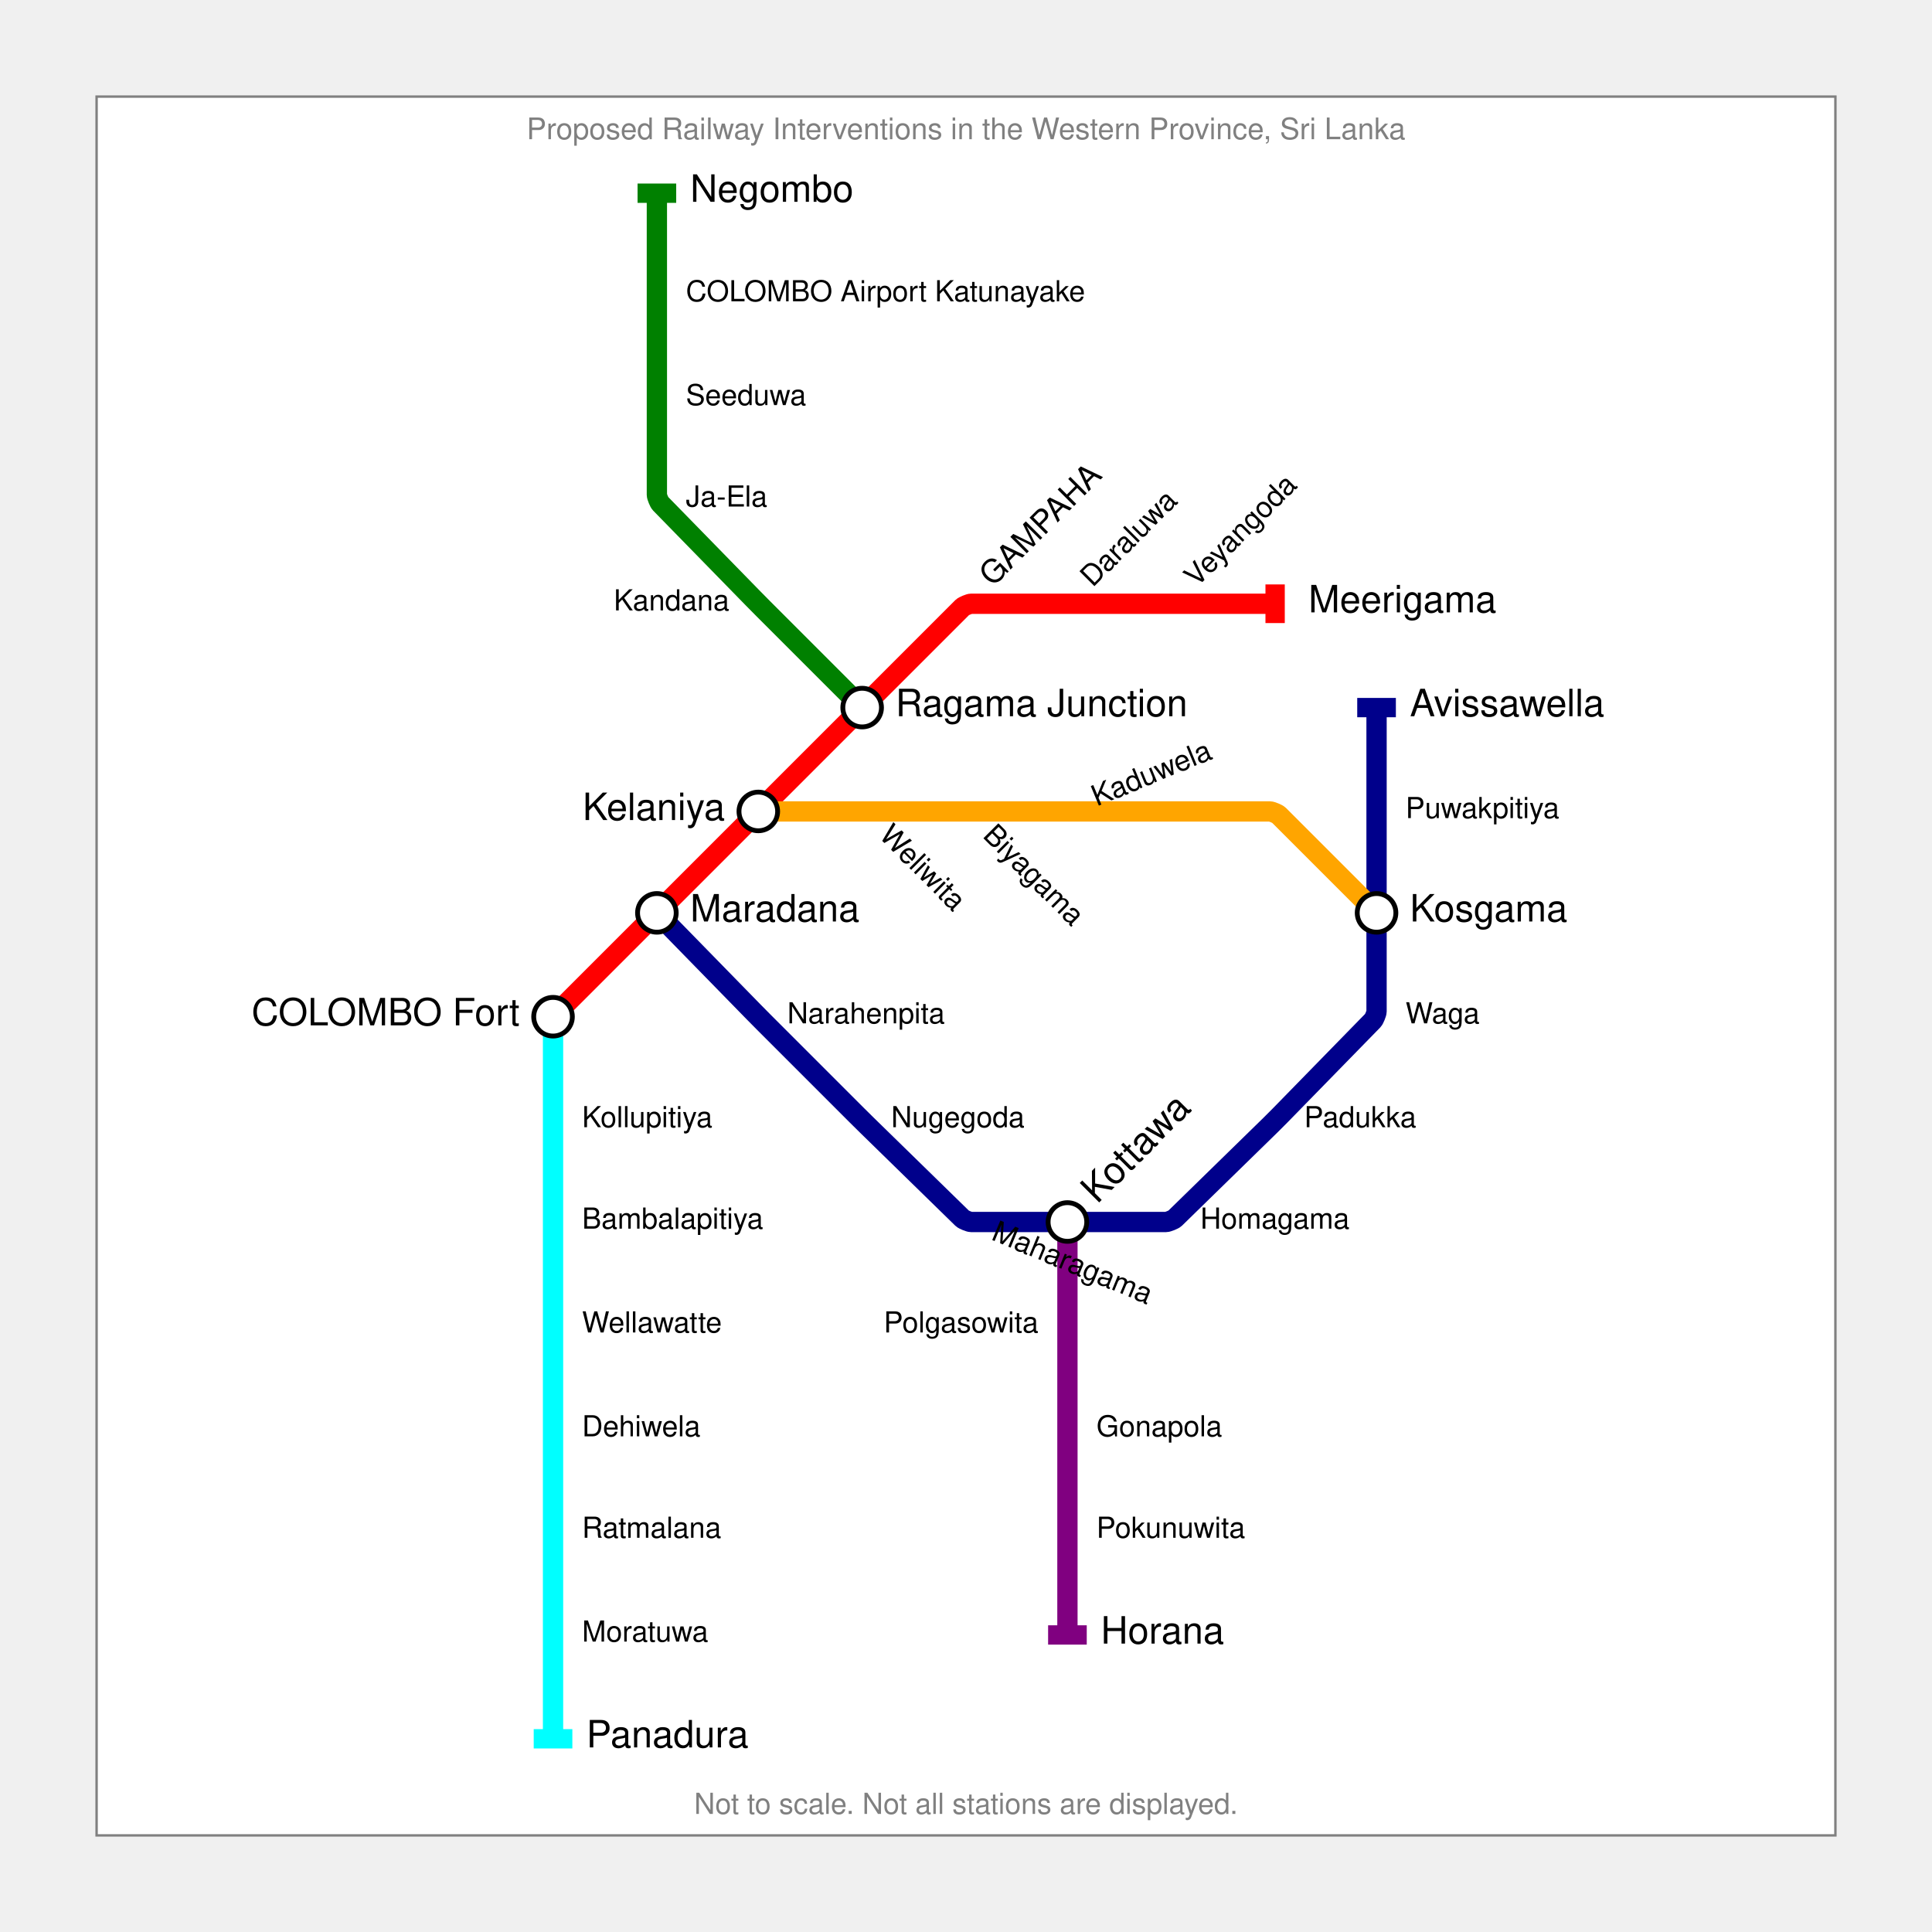
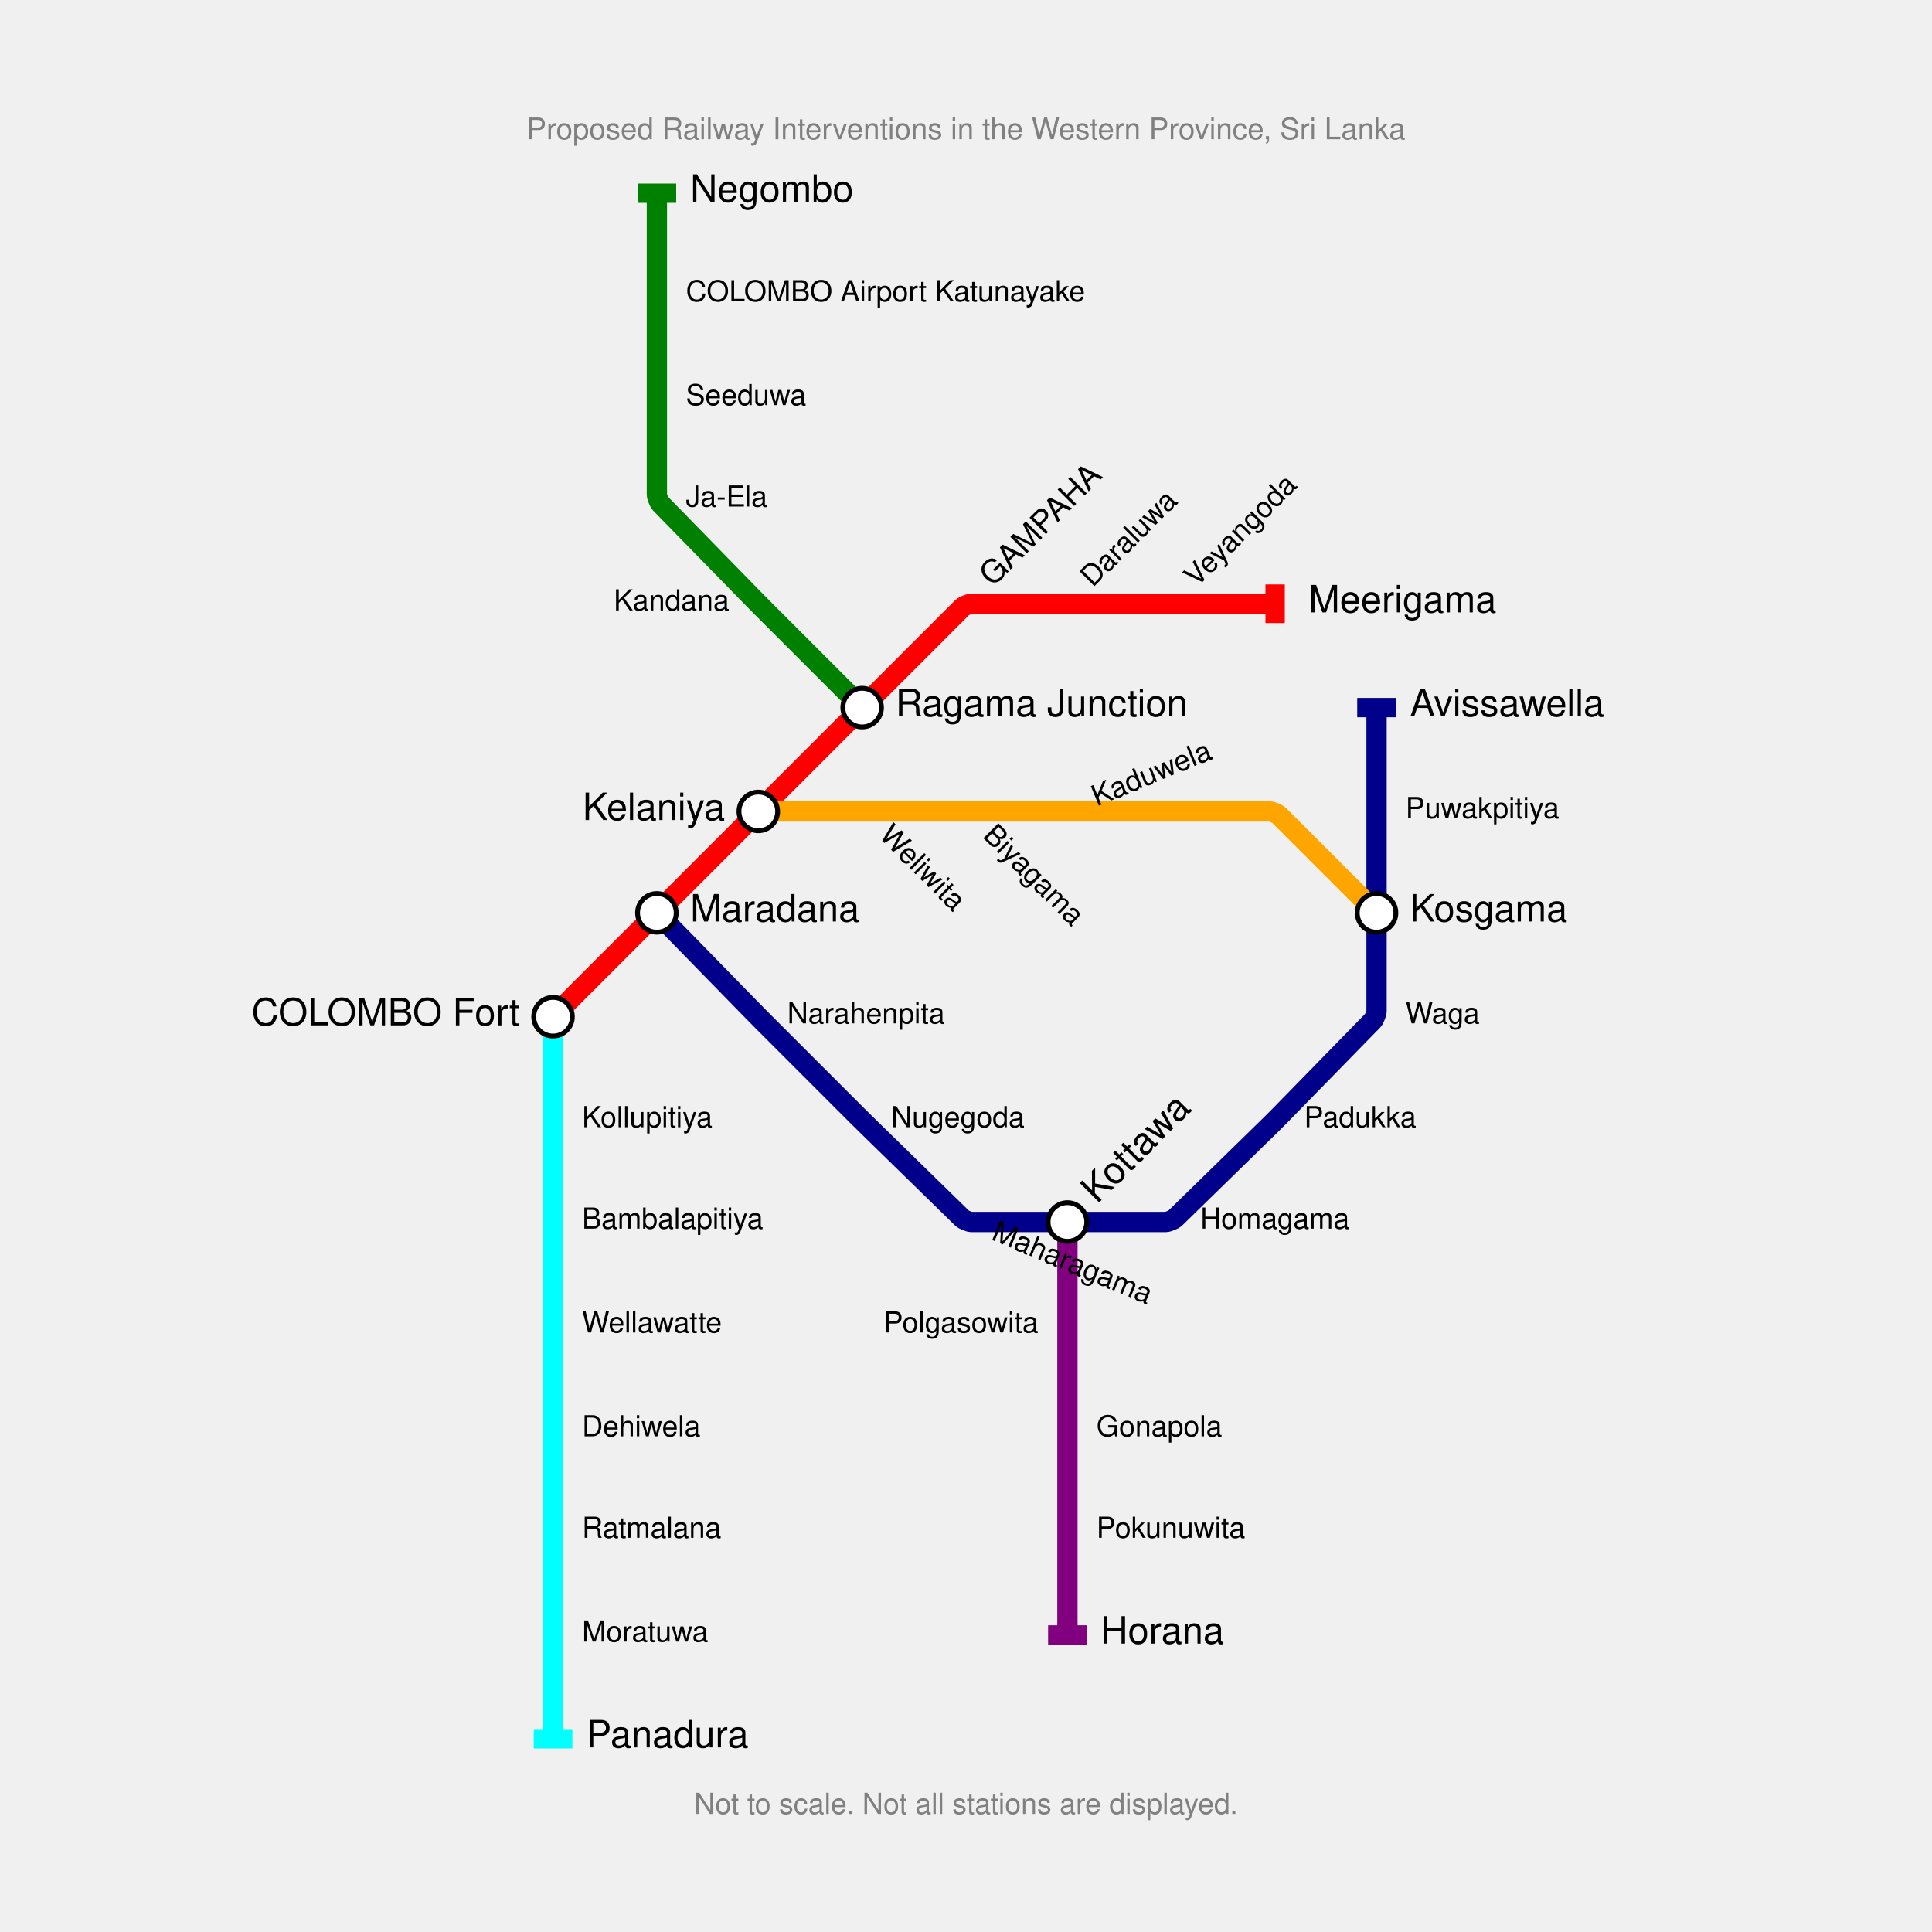
<svg xmlns="http://www.w3.org/2000/svg" width="800" height="800" padding="80">
-   <rect x="40.0" y="40.0" width="720" height="720" fill="white" stroke="gray" />
  <text fill="gray" stroke="none" font-size="12.308" font-family="Helvetica" x="400.0" y="52.0" text-anchor="middle" dominant-baseline="hanging">Proposed Railway Interventions in the Western Province, Sri Lanka</text>
  <text fill="gray" stroke="none" font-size="12" font-family="Helvetica" x="400.0" y="748.0" text-anchor="middle" dominant-baseline="text-top">Not to scale. Not all stations are displayed.</text>
  <g>
    <path fill="none" stroke-width="8.4" stroke-opacity="1" d="M 229.0,421.0 L 229.0,464.0 L 229.0,506.0 L 229.0,549.0 L 229.0,592.0 L 229.0,634.0 L 229.0,677.0 L 229.0,720.0" stroke="cyan" />
    <rect stroke="none" fill-opacity="1" x="221" y="716" width="16" height="8" fill="cyan" />
  </g>
  <g>
    <path fill="none" stroke-width="8.4" stroke-opacity="1" d="M 229.0,421.0 L 272.0,378.0 L 314.0,336.0 L 357.0,293.0 L 398.515,251.485 C 399.01,250.99 401.4,250.0 402.1,250.0 L 442.0,250.0 L 485.0,250.0 L 528.0,250.0" stroke="red" />
    <rect stroke="none" fill-opacity="1" x="524" y="242" width="8" height="16" fill="red" />
  </g>
  <g>
    <path fill="none" stroke-width="8.4" stroke-opacity="1" d="M 357.0,293.0 L 316.125,252.125 C 315.417,251.417 312.6,248.567 311.9,247.85 L 273.467,208.502 C 272.978,208.002 272.0,205.6 272.0,204.9 L 272.0,165.0 L 272.0,122.0 L 272.0,80.0" stroke="green" />
    <rect stroke="none" fill-opacity="1" x="264" y="76" width="16" height="8" fill="green" />
  </g>
  <g>
    <path fill="none" stroke-width="8.4" stroke-opacity="1" d="M 272.0,378.0 L 311.9,418.85 C 312.6,419.567 315.417,422.417 316.125,423.125 L 354.956,461.956 C 355.638,462.638 358.378,465.346 359.068,466.02 L 398.498,504.533 C 398.998,505.022 401.4,506.0 402.1,506.0 L 442.0,506.0 L 482.85,506.0 C 483.567,506.0 486.025,504.998 486.538,504.498 L 525.927,466.025 C 526.618,465.35 529.35,462.618 530.025,461.927 L 568.498,422.538 C 568.998,422.025 570.0,419.567 570.0,418.85 L 570.0,378.0 L 570.0,336.0 L 570.0,293.0" stroke="darkblue" />
    <rect stroke="none" fill-opacity="1" x="562" y="289" width="16" height="8" fill="darkblue" />
  </g>
  <g>
    <path fill="none" stroke-width="8.4" stroke-opacity="1" d="M 314.0,336.0 L 357.0,336.0 L 400.0,336.0 L 442.0,336.0 L 485.0,336.0 L 525.85,336.0 C 526.567,336.0 529.014,337.014 529.52,337.52 L 570.0,378.0" stroke="orange" />
    <rect stroke="none" fill-opacity="1" x="566" y="370" width="8" height="16" fill="orange" />
  </g>
  <g>
    <path fill="none" stroke-width="8.4" stroke-opacity="1" d="M 442.0,506.0 L 442.0,549.0 L 442.0,592.0 L 442.0,634.0 L 442.0,677.0" stroke="purple" />
    <rect stroke="none" fill-opacity="1" x="434" y="673" width="16" height="8" fill="purple" />
  </g>
  <g>
    <circle r="8" fill="white" stroke="black" stroke-width="2.0" cx="229" cy="421" />
-     <text fill="black" stroke="none" font-size="15.6" font-family="Helvetica" font-weight="100" text-anchor="end" dominant-baseline="central" x="215.2" y="421" transform="translate(229,421) rotate(-0) translate(-229,-421)">COLOMBO Fort</text>
+     <text fill="black" stroke="none" font-size="15.6" font-family="Helvetica" font-weight="100" text-anchor="end" dominant-baseline="central" x="215.2" y="421" transform="translate(229,421) rotate(0) translate(-229,-421)">COLOMBO Fort</text>
  </g>
  <g>
-     <text fill="black" stroke="none" font-size="15.6" font-family="Helvetica" font-weight="100" text-anchor="start" dominant-baseline="central" x="242.8" y="720" transform="translate(229,720) rotate(-0) translate(-229,-720)">Panadura</text>
+     <text fill="black" stroke="none" font-size="15.6" font-family="Helvetica" font-weight="100" text-anchor="start" dominant-baseline="central" x="242.8" y="720" transform="translate(229,720) rotate(0) translate(-229,-720)">Panadura</text>
  </g>
  <g>
    <circle r="8" fill="white" stroke="black" stroke-width="2.0" cx="272" cy="378" />
-     <text fill="black" stroke="none" font-size="15.6" font-family="Helvetica" font-weight="100" text-anchor="start" dominant-baseline="central" x="285.8" y="378" transform="translate(272,378) rotate(-0) translate(-272,-378)">Maradana</text>
+     <text fill="black" stroke="none" font-size="15.6" font-family="Helvetica" font-weight="100" text-anchor="start" dominant-baseline="central" x="285.8" y="378" transform="translate(272,378) rotate(0) translate(-272,-378)">Maradana</text>
  </g>
  <g>
    <circle r="8" fill="white" stroke="black" stroke-width="2.0" cx="314" cy="336" />
-     <text fill="black" stroke="none" font-size="15.6" font-family="Helvetica" font-weight="100" text-anchor="end" dominant-baseline="central" x="300.2" y="336" transform="translate(314,336) rotate(-0) translate(-314,-336)">Kelaniya</text>
+     <text fill="black" stroke="none" font-size="15.6" font-family="Helvetica" font-weight="100" text-anchor="end" dominant-baseline="central" x="300.2" y="336" transform="translate(314,336) rotate(0) translate(-314,-336)">Kelaniya</text>
  </g>
  <g>
    <circle r="8" fill="white" stroke="black" stroke-width="2.0" cx="357" cy="293" />
-     <text fill="black" stroke="none" font-size="15.6" font-family="Helvetica" font-weight="100" text-anchor="start" dominant-baseline="central" x="370.8" y="293" transform="translate(357,293) rotate(-0) translate(-357,-293)">Ragama Junction</text>
+     <text fill="black" stroke="none" font-size="15.6" font-family="Helvetica" font-weight="100" text-anchor="start" dominant-baseline="central" x="370.8" y="293" transform="translate(357,293) rotate(0) translate(-357,-293)">Ragama Junction</text>
  </g>
  <g>
-     <text fill="black" stroke="none" font-size="15.6" font-family="Helvetica" font-weight="100" text-anchor="start" dominant-baseline="central" x="541.8" y="250" transform="translate(528,250) rotate(-0) translate(-528,-250)">Meerigama</text>
+     <text fill="black" stroke="none" font-size="15.6" font-family="Helvetica" font-weight="100" text-anchor="start" dominant-baseline="central" x="541.8" y="250" transform="translate(528,250) rotate(0) translate(-528,-250)">Meerigama</text>
  </g>
  <g>
-     <text fill="black" stroke="none" font-size="15.6" font-family="Helvetica" font-weight="100" text-anchor="start" dominant-baseline="central" x="285.8" y="80" transform="translate(272,80) rotate(-0) translate(-272,-80)">Negombo</text>
+     <text fill="black" stroke="none" font-size="15.6" font-family="Helvetica" font-weight="100" text-anchor="start" dominant-baseline="central" x="285.8" y="80" transform="translate(272,80) rotate(0) translate(-272,-80)">Negombo</text>
  </g>
  <g>
    <circle r="8" fill="white" stroke="black" stroke-width="2.0" cx="442" cy="506" />
    <text fill="black" stroke="none" font-size="15.6" font-family="Helvetica" font-weight="100" text-anchor="start" dominant-baseline="central" x="455.8" y="506" transform="translate(442,506) rotate(-45) translate(-442,-506)">Kottawa</text>
  </g>
  <g>
    <circle r="8" fill="white" stroke="black" stroke-width="2.0" cx="570" cy="378" />
-     <text fill="black" stroke="none" font-size="15.6" font-family="Helvetica" font-weight="100" text-anchor="start" dominant-baseline="central" x="583.8" y="378" transform="translate(570,378) rotate(-0) translate(-570,-378)">Kosgama</text>
+     <text fill="black" stroke="none" font-size="15.6" font-family="Helvetica" font-weight="100" text-anchor="start" dominant-baseline="central" x="583.8" y="378" transform="translate(570,378) rotate(0) translate(-570,-378)">Kosgama</text>
  </g>
  <g>
-     <text fill="black" stroke="none" font-size="15.6" font-family="Helvetica" font-weight="100" text-anchor="start" dominant-baseline="central" x="583.8" y="293" transform="translate(570,293) rotate(-0) translate(-570,-293)">Avissawella</text>
+     <text fill="black" stroke="none" font-size="15.6" font-family="Helvetica" font-weight="100" text-anchor="start" dominant-baseline="central" x="583.8" y="293" transform="translate(570,293) rotate(0) translate(-570,-293)">Avissawella</text>
  </g>
  <g>
-     <text fill="black" stroke="none" font-size="15.6" font-family="Helvetica" font-weight="100" text-anchor="start" dominant-baseline="central" x="455.8" y="677" transform="translate(442,677) rotate(-0) translate(-442,-677)">Horana</text>
+     <text fill="black" stroke="none" font-size="15.6" font-family="Helvetica" font-weight="100" text-anchor="start" dominant-baseline="central" x="455.8" y="677" transform="translate(442,677) rotate(0) translate(-442,-677)">Horana</text>
  </g>
  <g>
    <text fill="black" stroke="none" font-size="13.2" font-family="Helvetica" font-weight="100" text-anchor="start" dominant-baseline="central" x="412.6" y="250" transform="translate(400,250) rotate(-45) translate(-400,-250)">GAMPAHA</text>
  </g>
  <g>
-     <text fill="black" stroke="none" font-size="12" font-family="Helvetica" font-weight="100" text-anchor="start" dominant-baseline="central" x="241.0" y="464" transform="translate(229,464) rotate(-0) translate(-229,-464)">Kollupitiya</text>
+     <text fill="black" stroke="none" font-size="12" font-family="Helvetica" font-weight="100" text-anchor="start" dominant-baseline="central" x="241.0" y="464" transform="translate(229,464) rotate(0) translate(-229,-464)">Kollupitiya</text>
  </g>
  <g>
-     <text fill="black" stroke="none" font-size="12" font-family="Helvetica" font-weight="100" text-anchor="start" dominant-baseline="central" x="241.0" y="506" transform="translate(229,506) rotate(-0) translate(-229,-506)">Bambalapitiya</text>
+     <text fill="black" stroke="none" font-size="12" font-family="Helvetica" font-weight="100" text-anchor="start" dominant-baseline="central" x="241.0" y="506" transform="translate(229,506) rotate(0) translate(-229,-506)">Bambalapitiya</text>
  </g>
  <g>
-     <text fill="black" stroke="none" font-size="12" font-family="Helvetica" font-weight="100" text-anchor="start" dominant-baseline="central" x="241.0" y="549" transform="translate(229,549) rotate(-0) translate(-229,-549)">Wellawatte</text>
+     <text fill="black" stroke="none" font-size="12" font-family="Helvetica" font-weight="100" text-anchor="start" dominant-baseline="central" x="241.0" y="549" transform="translate(229,549) rotate(0) translate(-229,-549)">Wellawatte</text>
  </g>
  <g>
-     <text fill="black" stroke="none" font-size="12" font-family="Helvetica" font-weight="100" text-anchor="start" dominant-baseline="central" x="241.0" y="592" transform="translate(229,592) rotate(-0) translate(-229,-592)">Dehiwela</text>
+     <text fill="black" stroke="none" font-size="12" font-family="Helvetica" font-weight="100" text-anchor="start" dominant-baseline="central" x="241.0" y="592" transform="translate(229,592) rotate(0) translate(-229,-592)">Dehiwela</text>
  </g>
  <g>
-     <text fill="black" stroke="none" font-size="12" font-family="Helvetica" font-weight="100" text-anchor="start" dominant-baseline="central" x="241.0" y="634" transform="translate(229,634) rotate(-0) translate(-229,-634)">Ratmalana</text>
+     <text fill="black" stroke="none" font-size="12" font-family="Helvetica" font-weight="100" text-anchor="start" dominant-baseline="central" x="241.0" y="634" transform="translate(229,634) rotate(0) translate(-229,-634)">Ratmalana</text>
  </g>
  <g>
-     <text fill="black" stroke="none" font-size="12" font-family="Helvetica" font-weight="100" text-anchor="start" dominant-baseline="central" x="241.0" y="677" transform="translate(229,677) rotate(-0) translate(-229,-677)">Moratuwa</text>
+     <text fill="black" stroke="none" font-size="12" font-family="Helvetica" font-weight="100" text-anchor="start" dominant-baseline="central" x="241.0" y="677" transform="translate(229,677) rotate(0) translate(-229,-677)">Moratuwa</text>
  </g>
  <g>
    <text fill="black" stroke="none" font-size="12" font-family="Helvetica" font-weight="100" text-anchor="start" dominant-baseline="central" x="454.0" y="250" transform="translate(442,250) rotate(-45) translate(-442,-250)">Daraluwa</text>
  </g>
  <g>
    <text fill="black" stroke="none" font-size="12" font-family="Helvetica" font-weight="100" text-anchor="start" dominant-baseline="central" x="497.0" y="250" transform="translate(485,250) rotate(-45) translate(-485,-250)">Veyangoda</text>
  </g>
  <g>
-     <text fill="black" stroke="none" font-size="12" font-family="Helvetica" font-weight="100" text-anchor="end" dominant-baseline="central" x="302.0" y="250" transform="translate(314,250) rotate(-0) translate(-314,-250)">Kandana</text>
+     <text fill="black" stroke="none" font-size="12" font-family="Helvetica" font-weight="100" text-anchor="end" dominant-baseline="central" x="302.0" y="250" transform="translate(314,250) rotate(0) translate(-314,-250)">Kandana</text>
  </g>
  <g>
-     <text fill="black" stroke="none" font-size="12" font-family="Helvetica" font-weight="100" text-anchor="start" dominant-baseline="central" x="284.0" y="207" transform="translate(272,207) rotate(-0) translate(-272,-207)">Ja-Ela</text>
+     <text fill="black" stroke="none" font-size="12" font-family="Helvetica" font-weight="100" text-anchor="start" dominant-baseline="central" x="284.0" y="207" transform="translate(272,207) rotate(0) translate(-272,-207)">Ja-Ela</text>
  </g>
  <g>
-     <text fill="black" stroke="none" font-size="12" font-family="Helvetica" font-weight="100" text-anchor="start" dominant-baseline="central" x="284.0" y="165" transform="translate(272,165) rotate(-0) translate(-272,-165)">Seeduwa</text>
+     <text fill="black" stroke="none" font-size="12" font-family="Helvetica" font-weight="100" text-anchor="start" dominant-baseline="central" x="284.0" y="165" transform="translate(272,165) rotate(0) translate(-272,-165)">Seeduwa</text>
  </g>
  <g>
-     <text fill="black" stroke="none" font-size="12" font-family="Helvetica" font-weight="100" text-anchor="start" dominant-baseline="central" x="284.0" y="122" transform="translate(272,122) rotate(-0) translate(-272,-122)">COLOMBO Airport Katunayake</text>
+     <text fill="black" stroke="none" font-size="12" font-family="Helvetica" font-weight="100" text-anchor="start" dominant-baseline="central" x="284.0" y="122" transform="translate(272,122) rotate(0) translate(-272,-122)">COLOMBO Airport Katunayake</text>
  </g>
  <g>
-     <text fill="black" stroke="none" font-size="12" font-family="Helvetica" font-weight="100" text-anchor="start" dominant-baseline="central" x="326.0" y="421" transform="translate(314,421) rotate(-0) translate(-314,-421)">Narahenpita</text>
+     <text fill="black" stroke="none" font-size="12" font-family="Helvetica" font-weight="100" text-anchor="start" dominant-baseline="central" x="326.0" y="421" transform="translate(314,421) rotate(0) translate(-314,-421)">Narahenpita</text>
  </g>
  <g>
-     <text fill="black" stroke="none" font-size="12" font-family="Helvetica" font-weight="100" text-anchor="start" dominant-baseline="central" x="369.0" y="464" transform="translate(357,464) rotate(-0) translate(-357,-464)">Nugegoda</text>
+     <text fill="black" stroke="none" font-size="12" font-family="Helvetica" font-weight="100" text-anchor="start" dominant-baseline="central" x="369.0" y="464" transform="translate(357,464) rotate(0) translate(-357,-464)">Nugegoda</text>
  </g>
  <g>
    <text fill="black" stroke="none" font-size="12" font-family="Helvetica" font-weight="100" text-anchor="start" dominant-baseline="central" x="412.0" y="506" transform="translate(400,506) rotate(-337.5) translate(-400,-506)">Maharagama</text>
  </g>
  <g>
-     <text fill="black" stroke="none" font-size="12" font-family="Helvetica" font-weight="100" text-anchor="start" dominant-baseline="central" x="497.0" y="506" transform="translate(485,506) rotate(-0) translate(-485,-506)">Homagama</text>
+     <text fill="black" stroke="none" font-size="12" font-family="Helvetica" font-weight="100" text-anchor="start" dominant-baseline="central" x="497.0" y="506" transform="translate(485,506) rotate(0) translate(-485,-506)">Homagama</text>
  </g>
  <g>
-     <text fill="black" stroke="none" font-size="12" font-family="Helvetica" font-weight="100" text-anchor="start" dominant-baseline="central" x="540.0" y="464" transform="translate(528,464) rotate(-0) translate(-528,-464)">Padukka</text>
+     <text fill="black" stroke="none" font-size="12" font-family="Helvetica" font-weight="100" text-anchor="start" dominant-baseline="central" x="540.0" y="464" transform="translate(528,464) rotate(0) translate(-528,-464)">Padukka</text>
  </g>
  <g>
-     <text fill="black" stroke="none" font-size="12" font-family="Helvetica" font-weight="100" text-anchor="start" dominant-baseline="central" x="582.0" y="421" transform="translate(570,421) rotate(-0) translate(-570,-421)">Waga</text>
+     <text fill="black" stroke="none" font-size="12" font-family="Helvetica" font-weight="100" text-anchor="start" dominant-baseline="central" x="582.0" y="421" transform="translate(570,421) rotate(0) translate(-570,-421)">Waga</text>
  </g>
  <g>
-     <text fill="black" stroke="none" font-size="12" font-family="Helvetica" font-weight="100" text-anchor="start" dominant-baseline="central" x="582.0" y="336" transform="translate(570,336) rotate(-0) translate(-570,-336)">Puwakpitiya</text>
+     <text fill="black" stroke="none" font-size="12" font-family="Helvetica" font-weight="100" text-anchor="start" dominant-baseline="central" x="582.0" y="336" transform="translate(570,336) rotate(0) translate(-570,-336)">Puwakpitiya</text>
  </g>
  <g>
    <text fill="black" stroke="none" font-size="12" font-family="Helvetica" font-weight="100" text-anchor="start" dominant-baseline="central" x="369.0" y="336" transform="translate(357,336) rotate(-315) translate(-357,-336)">Weliwita</text>
  </g>
  <g>
    <text fill="black" stroke="none" font-size="12" font-family="Helvetica" font-weight="100" text-anchor="start" dominant-baseline="central" x="412.0" y="336" transform="translate(400,336) rotate(-315) translate(-400,-336)">Biyagama</text>
  </g>
  <g>
    <text fill="black" stroke="none" font-size="12" font-family="Helvetica" font-weight="100" text-anchor="start" dominant-baseline="central" x="454.0" y="336" transform="translate(442,336) rotate(-22.5) translate(-442,-336)">Kaduwela</text>
  </g>
  <g />
  <g />
  <g>
-     <text fill="black" stroke="none" font-size="12" font-family="Helvetica" font-weight="100" text-anchor="end" dominant-baseline="central" x="430.0" y="549" transform="translate(442,549) rotate(-0) translate(-442,-549)">Polgasowita</text>
+     <text fill="black" stroke="none" font-size="12" font-family="Helvetica" font-weight="100" text-anchor="end" dominant-baseline="central" x="430.0" y="549" transform="translate(442,549) rotate(0) translate(-442,-549)">Polgasowita</text>
  </g>
  <g>
-     <text fill="black" stroke="none" font-size="12" font-family="Helvetica" font-weight="100" text-anchor="start" dominant-baseline="central" x="454.0" y="592" transform="translate(442,592) rotate(-0) translate(-442,-592)">Gonapola</text>
+     <text fill="black" stroke="none" font-size="12" font-family="Helvetica" font-weight="100" text-anchor="start" dominant-baseline="central" x="454.0" y="592" transform="translate(442,592) rotate(0) translate(-442,-592)">Gonapola</text>
  </g>
  <g>
-     <text fill="black" stroke="none" font-size="12" font-family="Helvetica" font-weight="100" text-anchor="start" dominant-baseline="central" x="454.0" y="634" transform="translate(442,634) rotate(-0) translate(-442,-634)">Pokunuwita</text>
+     <text fill="black" stroke="none" font-size="12" font-family="Helvetica" font-weight="100" text-anchor="start" dominant-baseline="central" x="454.0" y="634" transform="translate(442,634) rotate(0) translate(-442,-634)">Pokunuwita</text>
  </g>
</svg>
